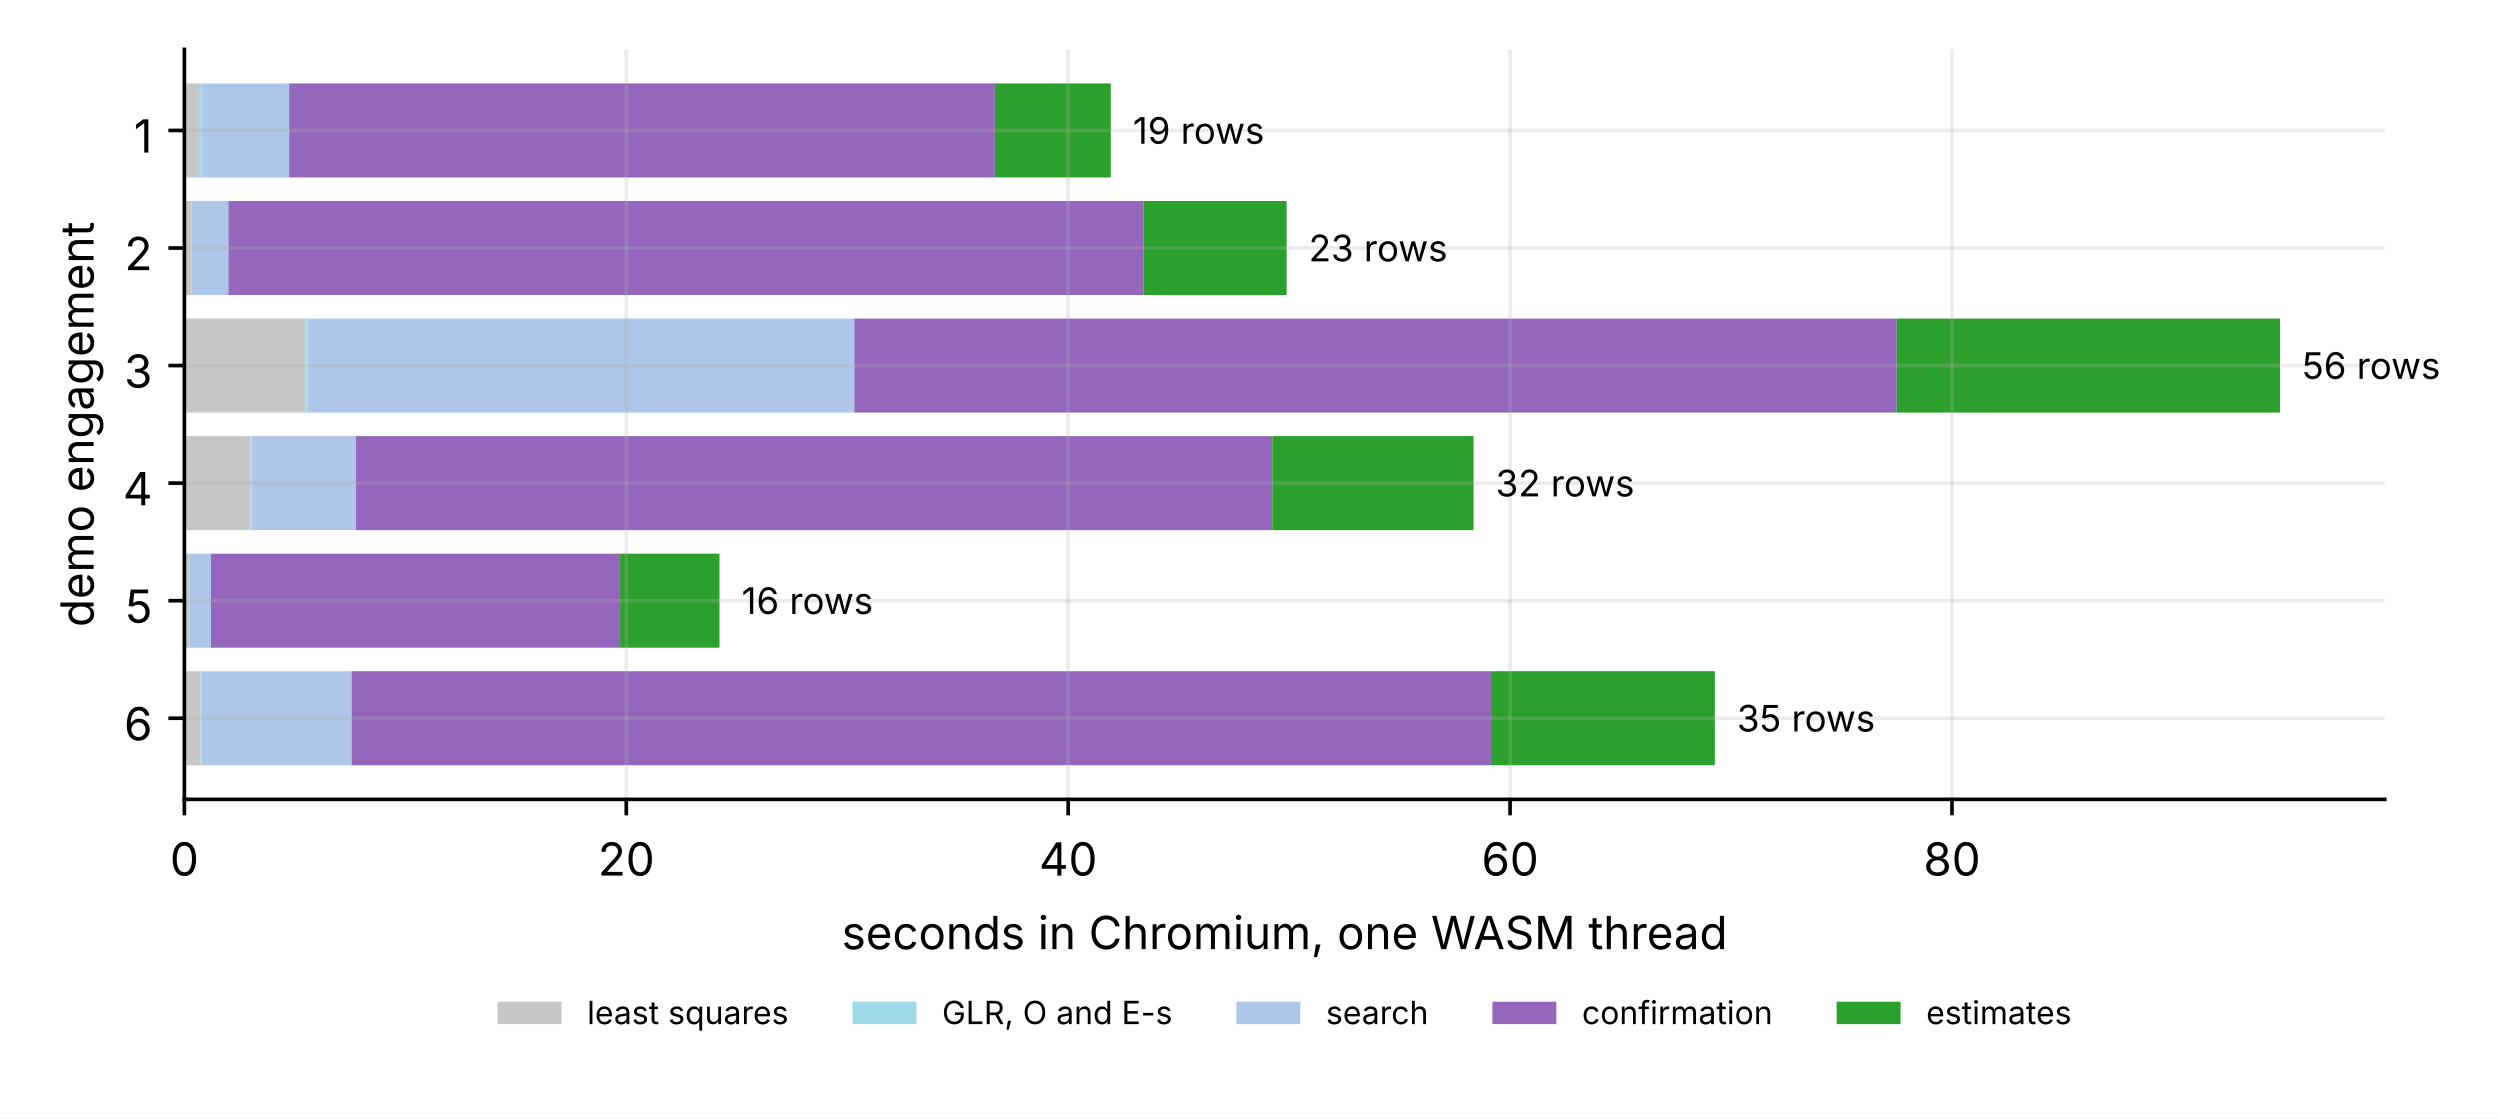
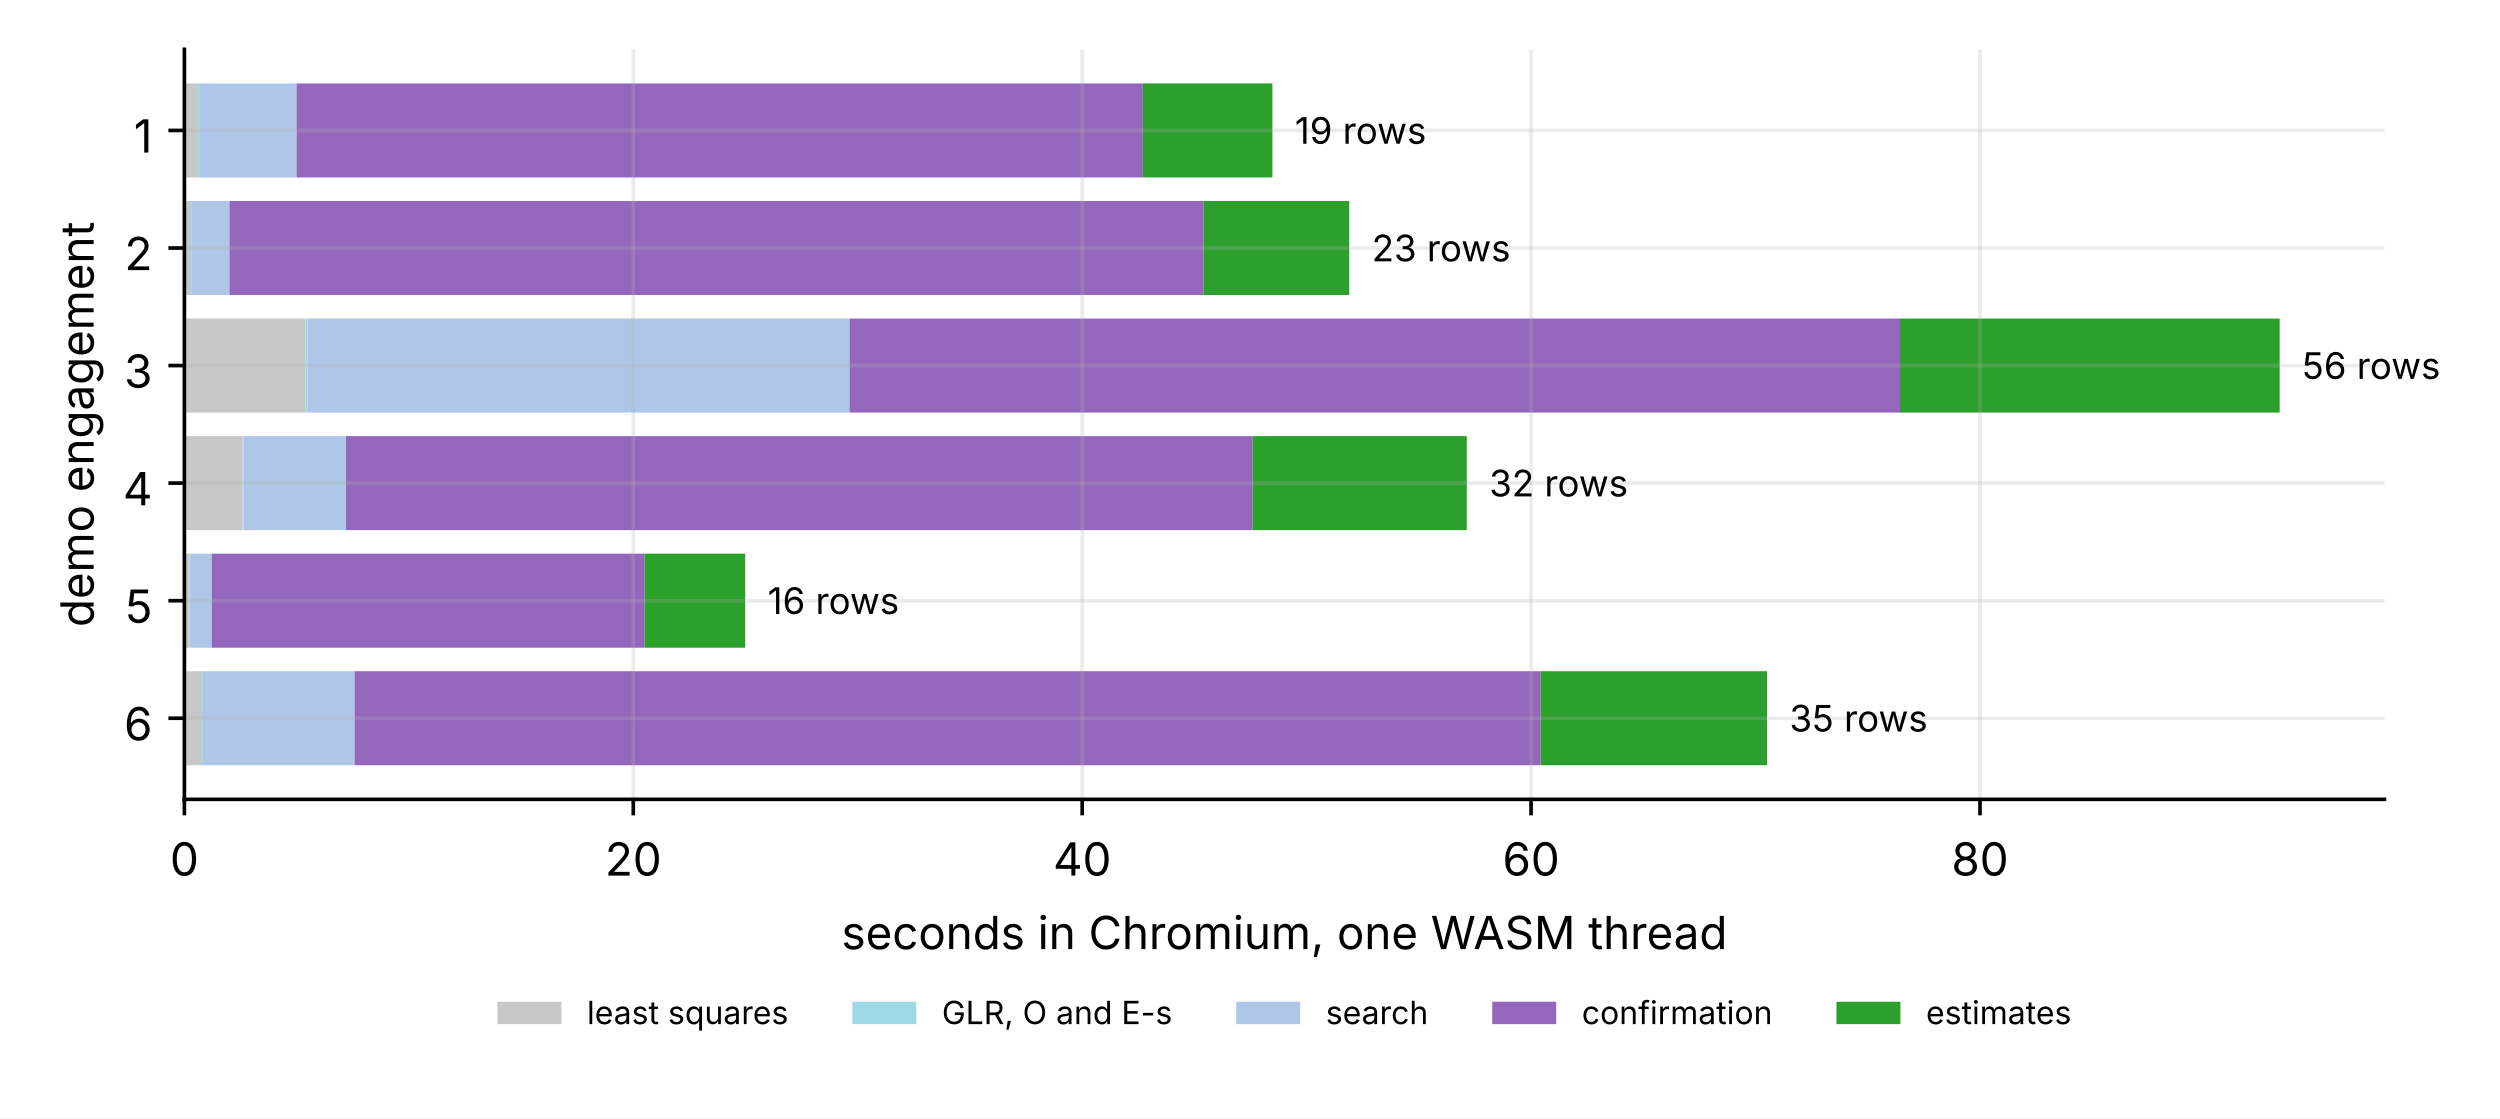
<svg xmlns="http://www.w3.org/2000/svg" xmlns:xlink="http://www.w3.org/1999/xlink" width="547.2pt" height="244.8pt" viewBox="0 0 547.2 244.8" version="1.1">
  <defs>
    <style type="text/css">*{stroke-linejoin: round; stroke-linecap: butt}</style>
  </defs>
  <g id="figure_1">
    <g id="patch_1">
      <path d="M 0 244.8  L 547.2 244.8  L 547.2 0  L 0 0  z " style="fill: #ffffff" />
    </g>
    <g id="axes_1">
      <g id="patch_2">
-         <path d="M 40.357 174.961  L 521.972 174.961  L 521.972 10.8  L 40.357 10.8  z " style="fill: #ffffff" />
+         <path d="M 40.357 174.961  L 521.904 174.961  L 521.904 10.8  L 40.357 10.8  z " style="fill: #ffffff" />
      </g>
      <g id="patch_3">
-         <path d="M 40.357 18.262  L 43.534 18.262  L 43.534 38.846  L 40.357 38.846  z " clip-path="url(#pa12b805b59)" style="fill: #c7c7c7" />
+         <path d="M 40.362 18.262  L 43.32 18.262  L 43.32 38.846  L 40.362 38.846  z " clip-path="url(#p770fdc0af4)" style="fill: #c7c7c7" />
      </g>
      <g id="patch_4">
-         <path d="M 43.534 18.262  L 44.086 18.262  L 44.086 38.846  L 43.534 38.846  z " clip-path="url(#pa12b805b59)" style="fill: #9edae5" />
+         <path d="M 43.32 18.262  L 43.776 18.262  L 43.776 38.846  L 43.32 38.846  z " clip-path="url(#p770fdc0af4)" style="fill: #9edae5" />
      </g>
      <g id="patch_5">
-         <path d="M 44.086 18.262  L 63.29 18.262  L 63.29 38.846  L 44.086 38.846  z " clip-path="url(#pa12b805b59)" style="fill: #aec7e8" />
+         <path d="M 43.776 18.262  L 64.911 18.262  L 64.911 38.846  L 43.776 38.846  z " clip-path="url(#p770fdc0af4)" style="fill: #aec7e8" />
      </g>
      <g id="patch_6">
-         <path d="M 63.29 18.262  L 217.752 18.262  L 217.752 38.846  L 63.29 38.846  z " clip-path="url(#pa12b805b59)" style="fill: #9467bd" />
+         <path d="M 64.911 18.262  L 250.149 18.262  L 250.149 38.846  L 64.911 38.846  z " clip-path="url(#p770fdc0af4)" style="fill: #9467bd" />
      </g>
      <g id="patch_7">
-         <path d="M 217.752 18.262  L 243.128 18.262  L 243.128 38.846  L 217.752 38.846  z " clip-path="url(#pa12b805b59)" style="fill: #2ca02c" />
+         <path d="M 250.149 18.262  L 278.506 18.262  L 278.506 38.846  L 250.149 38.846  z " clip-path="url(#p770fdc0af4)" style="fill: #2ca02c" />
      </g>
      <g id="patch_8">
-         <path d="M 40.357 43.992  L 41.784 43.992  L 41.784 64.577  L 40.357 64.577  z " clip-path="url(#pa12b805b59)" style="fill: #c7c7c7" />
+         <path d="M 40.357 43.992  L 41.806 43.992  L 41.806 64.577  L 40.357 64.577  z " clip-path="url(#p770fdc0af4)" style="fill: #c7c7c7" />
      </g>
      <g id="patch_9">
-         <path d="M 41.784 43.992  L 42.001 43.992  L 42.001 64.577  L 41.784 64.577  z " clip-path="url(#pa12b805b59)" style="fill: #9edae5" />
+         <path d="M 41.806 43.992  L 42.008 43.992  L 42.008 64.577  L 41.806 64.577  z " clip-path="url(#p770fdc0af4)" style="fill: #9edae5" />
      </g>
      <g id="patch_10">
-         <path d="M 42.001 43.992  L 50.01 43.992  L 50.01 64.577  L 42.001 64.577  z " clip-path="url(#pa12b805b59)" style="fill: #aec7e8" />
+         <path d="M 42.008 43.992  L 50.222 43.992  L 50.222 64.577  L 42.008 64.577  z " clip-path="url(#p770fdc0af4)" style="fill: #aec7e8" />
      </g>
      <g id="patch_11">
-         <path d="M 50.01 43.992  L 250.319 43.992  L 250.319 64.577  L 50.01 64.577  z " clip-path="url(#pa12b805b59)" style="fill: #9467bd" />
+         <path d="M 50.222 43.992  L 263.453 43.992  L 263.453 64.577  L 50.222 64.577  z " clip-path="url(#p770fdc0af4)" style="fill: #9467bd" />
      </g>
      <g id="patch_12">
-         <path d="M 250.319 43.992  L 281.614 43.992  L 281.614 64.577  L 250.319 64.577  z " clip-path="url(#pa12b805b59)" style="fill: #2ca02c" />
+         <path d="M 263.453 43.992  L 295.322 43.992  L 295.322 64.577  L 263.453 64.577  z " clip-path="url(#p770fdc0af4)" style="fill: #2ca02c" />
      </g>
      <g id="patch_13">
-         <path d="M 40.357 69.723  L 66.898 69.723  L 66.898 90.308  L 40.357 90.308  z " clip-path="url(#pa12b805b59)" style="fill: #c7c7c7" />
+         <path d="M 40.357 69.723  L 66.862 69.723  L 66.862 90.308  L 40.357 90.308  z " clip-path="url(#p770fdc0af4)" style="fill: #c7c7c7" />
      </g>
      <g id="patch_14">
-         <path d="M 66.898 69.723  L 67.299 69.723  L 67.299 90.308  L 66.898 90.308  z " clip-path="url(#pa12b805b59)" style="fill: #9edae5" />
+         <path d="M 66.862 69.723  L 67.27 69.723  L 67.27 90.308  L 66.862 90.308  z " clip-path="url(#p770fdc0af4)" style="fill: #9edae5" />
      </g>
      <g id="patch_15">
-         <path d="M 67.299 69.723  L 187.004 69.723  L 187.004 90.308  L 67.299 90.308  z " clip-path="url(#pa12b805b59)" style="fill: #aec7e8" />
+         <path d="M 67.27 69.723  L 185.953 69.723  L 185.953 90.308  L 67.27 90.308  z " clip-path="url(#p770fdc0af4)" style="fill: #aec7e8" />
      </g>
      <g id="patch_16">
-         <path d="M 187.004 69.723  L 415.126 69.723  L 415.126 90.308  L 187.004 90.308  z " clip-path="url(#pa12b805b59)" style="fill: #9467bd" />
+         <path d="M 185.953 69.723  L 415.873 69.723  L 415.873 90.308  L 185.953 90.308  z " clip-path="url(#p770fdc0af4)" style="fill: #9467bd" />
      </g>
      <g id="patch_17">
-         <path d="M 415.126 69.723  L 499.038 69.723  L 499.038 90.308  L 415.126 90.308  z " clip-path="url(#pa12b805b59)" style="fill: #2ca02c" />
+         <path d="M 415.873 69.723  L 498.973 69.723  L 498.973 90.308  L 415.873 90.308  z " clip-path="url(#p770fdc0af4)" style="fill: #2ca02c" />
      </g>
      <g id="patch_18">
-         <path d="M 40.357 95.454  L 54.817 95.454  L 54.817 116.038  L 40.357 116.038  z " clip-path="url(#pa12b805b59)" style="fill: #c7c7c7" />
+         <path d="M 40.357 95.454  L 53.086 95.454  L 53.086 116.038  L 40.357 116.038  z " clip-path="url(#p770fdc0af4)" style="fill: #c7c7c7" />
      </g>
      <g id="patch_19">
-         <path d="M 54.817 95.454  L 55.025 95.454  L 55.025 116.038  L 54.817 116.038  z " clip-path="url(#pa12b805b59)" style="fill: #9edae5" />
+         <path d="M 53.086 95.454  L 53.273 95.454  L 53.273 116.038  L 53.086 116.038  z " clip-path="url(#p770fdc0af4)" style="fill: #9edae5" />
      </g>
      <g id="patch_20">
-         <path d="M 55.025 95.454  L 77.891 95.454  L 77.891 116.038  L 55.025 116.038  z " clip-path="url(#pa12b805b59)" style="fill: #aec7e8" />
+         <path d="M 53.273 95.454  L 75.724 95.454  L 75.724 116.038  L 53.273 116.038  z " clip-path="url(#p770fdc0af4)" style="fill: #aec7e8" />
      </g>
      <g id="patch_21">
-         <path d="M 77.891 95.454  L 278.485 95.454  L 278.485 116.038  L 77.891 116.038  z " clip-path="url(#pa12b805b59)" style="fill: #9467bd" />
+         <path d="M 75.724 95.454  L 274.182 95.454  L 274.182 116.038  L 75.724 116.038  z " clip-path="url(#p770fdc0af4)" style="fill: #9467bd" />
      </g>
      <g id="patch_22">
-         <path d="M 278.485 95.454  L 322.533 95.454  L 322.533 116.038  L 278.485 116.038  z " clip-path="url(#pa12b805b59)" style="fill: #2ca02c" />
+         <path d="M 274.182 95.454  L 321.051 95.454  L 321.051 116.038  L 274.182 116.038  z " clip-path="url(#p770fdc0af4)" style="fill: #2ca02c" />
      </g>
      <g id="patch_23">
-         <path d="M 40.357 121.184  L 41.402 121.184  L 41.402 141.769  L 40.357 141.769  z " clip-path="url(#pa12b805b59)" style="fill: #c7c7c7" />
+         <path d="M 40.357 121.184  L 41.394 121.184  L 41.394 141.769  L 40.357 141.769  z " clip-path="url(#p770fdc0af4)" style="fill: #c7c7c7" />
      </g>
      <g id="patch_24">
-         <path d="M 41.402 121.184  L 41.576 121.184  L 41.576 141.769  L 41.402 141.769  z " clip-path="url(#pa12b805b59)" style="fill: #9edae5" />
+         <path d="M 41.394 121.184  L 41.536 121.184  L 41.536 141.769  L 41.394 141.769  z " clip-path="url(#p770fdc0af4)" style="fill: #9edae5" />
      </g>
      <g id="patch_25">
-         <path d="M 41.576 121.184  L 46.175 121.184  L 46.175 141.769  L 41.576 141.769  z " clip-path="url(#pa12b805b59)" style="fill: #aec7e8" />
+         <path d="M 41.536 121.184  L 46.341 121.184  L 46.341 141.769  L 41.536 141.769  z " clip-path="url(#p770fdc0af4)" style="fill: #aec7e8" />
      </g>
      <g id="patch_26">
-         <path d="M 46.175 121.184  L 135.721 121.184  L 135.721 141.769  L 46.175 141.769  z " clip-path="url(#pa12b805b59)" style="fill: #9467bd" />
+         <path d="M 46.341 121.184  L 141.065 121.184  L 141.065 141.769  L 46.341 141.769  z " clip-path="url(#p770fdc0af4)" style="fill: #9467bd" />
      </g>
      <g id="patch_27">
-         <path d="M 135.721 121.184  L 157.484 121.184  L 157.484 141.769  L 135.721 141.769  z " clip-path="url(#pa12b805b59)" style="fill: #2ca02c" />
+         <path d="M 141.065 121.184  L 163.119 121.184  L 163.119 141.769  L 141.065 141.769  z " clip-path="url(#p770fdc0af4)" style="fill: #2ca02c" />
      </g>
      <g id="patch_28">
-         <path d="M 40.357 146.915  L 43.931 146.915  L 43.931 167.499  L 40.357 167.499  z " clip-path="url(#pa12b805b59)" style="fill: #c7c7c7" />
+         <path d="M 40.357 146.915  L 43.998 146.915  L 43.998 167.499  L 40.357 167.499  z " clip-path="url(#p770fdc0af4)" style="fill: #c7c7c7" />
      </g>
      <g id="patch_29">
-         <path d="M 43.931 146.915  L 44.173 146.915  L 44.173 167.499  L 43.931 167.499  z " clip-path="url(#pa12b805b59)" style="fill: #9edae5" />
+         <path d="M 43.998 146.915  L 44.243 146.915  L 44.243 167.499  L 43.998 167.499  z " clip-path="url(#p770fdc0af4)" style="fill: #9edae5" />
      </g>
      <g id="patch_30">
-         <path d="M 44.173 146.915  L 76.957 146.915  L 76.957 167.499  L 44.173 167.499  z " clip-path="url(#pa12b805b59)" style="fill: #aec7e8" />
+         <path d="M 44.243 146.915  L 77.606 146.915  L 77.606 167.499  L 44.243 167.499  z " clip-path="url(#p770fdc0af4)" style="fill: #aec7e8" />
      </g>
      <g id="patch_31">
-         <path d="M 76.957 146.915  L 326.368 146.915  L 326.368 167.499  L 76.957 167.499  z " clip-path="url(#pa12b805b59)" style="fill: #9467bd" />
+         <path d="M 77.606 146.915  L 337.219 146.915  L 337.219 167.499  L 77.606 167.499  z " clip-path="url(#p770fdc0af4)" style="fill: #9467bd" />
      </g>
      <g id="patch_32">
-         <path d="M 326.368 146.915  L 375.348 146.915  L 375.348 167.499  L 326.368 167.499  z " clip-path="url(#pa12b805b59)" style="fill: #2ca02c" />
+         <path d="M 337.219 146.915  L 386.769 146.915  L 386.769 167.499  L 337.219 167.499  z " clip-path="url(#p770fdc0af4)" style="fill: #2ca02c" />
      </g>
      <g id="matplotlib.axis_1">
        <g id="xtick_1">
          <g id="line2d_1">
-             <path d="M 40.357 174.961  L 40.357 10.8  " clip-path="url(#pa12b805b59)" style="fill: none; stroke: #b0b0b0; stroke-opacity: 0.25; stroke-width: 0.8; stroke-linecap: square" />
+             <path d="M 40.357 174.961  L 40.357 10.8  " clip-path="url(#p770fdc0af4)" style="fill: none; stroke: #b0b0b0; stroke-opacity: 0.25; stroke-width: 0.8; stroke-linecap: square" />
          </g>
          <g id="line2d_2">
            <defs>
-               <path id="ma1eee64c77" d="M 0 0  L 0 3.5  " style="stroke: #000000; stroke-width: 0.8" />
+               <path id="m13317f3c53" d="M 0 0  L 0 3.5  " style="stroke: #000000; stroke-width: 0.8" />
            </defs>
            <g>
-               <use xlink:href="#ma1eee64c77" x="40.357" y="174.961" style="stroke: #000000; stroke-width: 0.8" />
+               <use xlink:href="#m13317f3c53" x="40.357" y="174.961" style="stroke: #000000; stroke-width: 0.8" />
            </g>
          </g>
          <g id="text_1">
            <text style="font-size: 10px; font-family: 'Inter', 'DejaVu Sans', 'Bitstream Vera Sans', 'Computer Modern Sans Serif', 'Lucida Grande', 'Verdana', 'Geneva', 'Lucid', 'Arial', 'Helvetica', 'Avant Garde', sans-serif; text-anchor: middle" x="40.357" y="191.649" transform="rotate(-0 40.35711 191.6487)">0</text>
          </g>
        </g>
        <g id="xtick_2">
          <g id="line2d_3">
-             <path d="M 137.08 174.961  L 137.08 10.8  " clip-path="url(#pa12b805b59)" style="fill: none; stroke: #b0b0b0; stroke-opacity: 0.25; stroke-width: 0.8; stroke-linecap: square" />
+             <path d="M 138.613 174.961  L 138.613 10.8  " clip-path="url(#p770fdc0af4)" style="fill: none; stroke: #b0b0b0; stroke-opacity: 0.25; stroke-width: 0.8; stroke-linecap: square" />
          </g>
          <g id="line2d_4">
            <g>
-               <use xlink:href="#ma1eee64c77" x="137.08" y="174.961" style="stroke: #000000; stroke-width: 0.8" />
+               <use xlink:href="#m13317f3c53" x="138.613" y="174.961" style="stroke: #000000; stroke-width: 0.8" />
            </g>
          </g>
          <g id="text_2">
-             <text style="font-size: 10px; font-family: 'Inter', 'DejaVu Sans', 'Bitstream Vera Sans', 'Computer Modern Sans Serif', 'Lucida Grande', 'Verdana', 'Geneva', 'Lucid', 'Arial', 'Helvetica', 'Avant Garde', sans-serif; text-anchor: middle" x="137.08" y="191.649" transform="rotate(-0 137.0804 191.6487)">20</text>
+             <text style="font-size: 10px; font-family: 'Inter', 'DejaVu Sans', 'Bitstream Vera Sans', 'Computer Modern Sans Serif', 'Lucida Grande', 'Verdana', 'Geneva', 'Lucid', 'Arial', 'Helvetica', 'Avant Garde', sans-serif; text-anchor: middle" x="138.613" y="191.649" transform="rotate(-0 138.6134 191.6487)">20</text>
          </g>
        </g>
        <g id="xtick_3">
          <g id="line2d_5">
-             <path d="M 233.804 174.961  L 233.804 10.8  " clip-path="url(#pa12b805b59)" style="fill: none; stroke: #b0b0b0; stroke-opacity: 0.25; stroke-width: 0.8; stroke-linecap: square" />
+             <path d="M 236.87 174.961  L 236.87 10.8  " clip-path="url(#p770fdc0af4)" style="fill: none; stroke: #b0b0b0; stroke-opacity: 0.25; stroke-width: 0.8; stroke-linecap: square" />
          </g>
          <g id="line2d_6">
            <g>
-               <use xlink:href="#ma1eee64c77" x="233.804" y="174.961" style="stroke: #000000; stroke-width: 0.8" />
+               <use xlink:href="#m13317f3c53" x="236.87" y="174.961" style="stroke: #000000; stroke-width: 0.8" />
            </g>
          </g>
          <g id="text_3">
-             <text style="font-size: 10px; font-family: 'Inter', 'DejaVu Sans', 'Bitstream Vera Sans', 'Computer Modern Sans Serif', 'Lucida Grande', 'Verdana', 'Geneva', 'Lucid', 'Arial', 'Helvetica', 'Avant Garde', sans-serif; text-anchor: middle" x="233.804" y="191.649" transform="rotate(-0 233.8036 191.6487)">40</text>
+             <text style="font-size: 10px; font-family: 'Inter', 'DejaVu Sans', 'Bitstream Vera Sans', 'Computer Modern Sans Serif', 'Lucida Grande', 'Verdana', 'Geneva', 'Lucid', 'Arial', 'Helvetica', 'Avant Garde', sans-serif; text-anchor: middle" x="236.87" y="191.649" transform="rotate(-0 236.8697 191.6487)">40</text>
          </g>
        </g>
        <g id="xtick_4">
          <g id="line2d_7">
-             <path d="M 330.527 174.961  L 330.527 10.8  " clip-path="url(#pa12b805b59)" style="fill: none; stroke: #b0b0b0; stroke-opacity: 0.25; stroke-width: 0.8; stroke-linecap: square" />
+             <path d="M 335.126 174.961  L 335.126 10.8  " clip-path="url(#p770fdc0af4)" style="fill: none; stroke: #b0b0b0; stroke-opacity: 0.25; stroke-width: 0.8; stroke-linecap: square" />
          </g>
          <g id="line2d_8">
            <g>
-               <use xlink:href="#ma1eee64c77" x="330.527" y="174.961" style="stroke: #000000; stroke-width: 0.8" />
+               <use xlink:href="#m13317f3c53" x="335.126" y="174.961" style="stroke: #000000; stroke-width: 0.8" />
            </g>
          </g>
          <g id="text_4">
-             <text style="font-size: 10px; font-family: 'Inter', 'DejaVu Sans', 'Bitstream Vera Sans', 'Computer Modern Sans Serif', 'Lucida Grande', 'Verdana', 'Geneva', 'Lucid', 'Arial', 'Helvetica', 'Avant Garde', sans-serif; text-anchor: middle" x="330.527" y="191.649" transform="rotate(-0 330.5268 191.6487)">60</text>
+             <text style="font-size: 10px; font-family: 'Inter', 'DejaVu Sans', 'Bitstream Vera Sans', 'Computer Modern Sans Serif', 'Lucida Grande', 'Verdana', 'Geneva', 'Lucid', 'Arial', 'Helvetica', 'Avant Garde', sans-serif; text-anchor: middle" x="335.126" y="191.649" transform="rotate(-0 335.1259 191.6487)">60</text>
          </g>
        </g>
        <g id="xtick_5">
          <g id="line2d_9">
-             <path d="M 427.25 174.961  L 427.25 10.8  " clip-path="url(#pa12b805b59)" style="fill: none; stroke: #b0b0b0; stroke-opacity: 0.25; stroke-width: 0.8; stroke-linecap: square" />
+             <path d="M 433.382 174.961  L 433.382 10.8  " clip-path="url(#p770fdc0af4)" style="fill: none; stroke: #b0b0b0; stroke-opacity: 0.25; stroke-width: 0.8; stroke-linecap: square" />
          </g>
          <g id="line2d_10">
            <g>
-               <use xlink:href="#ma1eee64c77" x="427.25" y="174.961" style="stroke: #000000; stroke-width: 0.8" />
+               <use xlink:href="#m13317f3c53" x="433.382" y="174.961" style="stroke: #000000; stroke-width: 0.8" />
            </g>
          </g>
          <g id="text_5">
-             <text style="font-size: 10px; font-family: 'Inter', 'DejaVu Sans', 'Bitstream Vera Sans', 'Computer Modern Sans Serif', 'Lucida Grande', 'Verdana', 'Geneva', 'Lucid', 'Arial', 'Helvetica', 'Avant Garde', sans-serif; text-anchor: middle" x="427.25" y="191.649" transform="rotate(-0 427.2501 191.6487)">80</text>
+             <text style="font-size: 10px; font-family: 'Inter', 'DejaVu Sans', 'Bitstream Vera Sans', 'Computer Modern Sans Serif', 'Lucida Grande', 'Verdana', 'Geneva', 'Lucid', 'Arial', 'Helvetica', 'Avant Garde', sans-serif; text-anchor: middle" x="433.382" y="191.649" transform="rotate(-0 433.3822 191.6487)">80</text>
          </g>
        </g>
        <g id="text_6">
-           <text style="font-size: 10px; font-family: 'Inter', 'DejaVu Sans', 'Bitstream Vera Sans', 'Computer Modern Sans Serif', 'Lucida Grande', 'Verdana', 'Geneva', 'Lucid', 'Arial', 'Helvetica', 'Avant Garde', sans-serif; text-anchor: middle" x="281.165" y="207.748" transform="rotate(-0 281.1646 207.7483)">seconds in Chromium, one WASM thread</text>
+           <text style="font-size: 10px; font-family: 'Inter', 'DejaVu Sans', 'Bitstream Vera Sans', 'Computer Modern Sans Serif', 'Lucida Grande', 'Verdana', 'Geneva', 'Lucid', 'Arial', 'Helvetica', 'Avant Garde', sans-serif; text-anchor: middle" x="281.131" y="207.748" transform="rotate(-0 281.1306 207.7483)">seconds in Chromium, one WASM thread</text>
        </g>
      </g>
      <g id="matplotlib.axis_2">
        <g id="ytick_1">
          <g id="line2d_11">
-             <path d="M 40.357 28.554  L 521.972 28.554  " clip-path="url(#pa12b805b59)" style="fill: none; stroke: #b0b0b0; stroke-opacity: 0.25; stroke-width: 0.8; stroke-linecap: square" />
+             <path d="M 40.357 28.554  L 521.904 28.554  " clip-path="url(#p770fdc0af4)" style="fill: none; stroke: #b0b0b0; stroke-opacity: 0.25; stroke-width: 0.8; stroke-linecap: square" />
          </g>
          <g id="line2d_12">
            <defs>
-               <path id="m1950a392e6" d="M 0 0  L -3.5 0  " style="stroke: #000000; stroke-width: 0.8" />
+               <path id="m66da9b8a9a" d="M 0 0  L -3.5 0  " style="stroke: #000000; stroke-width: 0.8" />
            </defs>
            <g>
-               <use xlink:href="#m1950a392e6" x="40.357" y="28.554" style="stroke: #000000; stroke-width: 0.8" />
+               <use xlink:href="#m66da9b8a9a" x="40.357" y="28.554" style="stroke: #000000; stroke-width: 0.8" />
            </g>
          </g>
          <g id="text_7">
            <text style="font-size: 10px; font-family: 'Inter', 'DejaVu Sans', 'Bitstream Vera Sans', 'Computer Modern Sans Serif', 'Lucida Grande', 'Verdana', 'Geneva', 'Lucid', 'Arial', 'Helvetica', 'Avant Garde', sans-serif; text-anchor: end" x="33.357" y="33.398" transform="rotate(-0 33.35711 33.39786)">1</text>
          </g>
        </g>
        <g id="ytick_2">
          <g id="line2d_13">
-             <path d="M 40.357 54.285  L 521.972 54.285  " clip-path="url(#pa12b805b59)" style="fill: none; stroke: #b0b0b0; stroke-opacity: 0.25; stroke-width: 0.8; stroke-linecap: square" />
+             <path d="M 40.357 54.285  L 521.904 54.285  " clip-path="url(#p770fdc0af4)" style="fill: none; stroke: #b0b0b0; stroke-opacity: 0.25; stroke-width: 0.8; stroke-linecap: square" />
          </g>
          <g id="line2d_14">
            <g>
-               <use xlink:href="#m1950a392e6" x="40.357" y="54.285" style="stroke: #000000; stroke-width: 0.8" />
+               <use xlink:href="#m66da9b8a9a" x="40.357" y="54.285" style="stroke: #000000; stroke-width: 0.8" />
            </g>
          </g>
          <g id="text_8">
            <text style="font-size: 10px; font-family: 'Inter', 'DejaVu Sans', 'Bitstream Vera Sans', 'Computer Modern Sans Serif', 'Lucida Grande', 'Verdana', 'Geneva', 'Lucid', 'Arial', 'Helvetica', 'Avant Garde', sans-serif; text-anchor: end" x="33.357" y="59.128" transform="rotate(-0 33.35711 59.12844)">2</text>
          </g>
        </g>
        <g id="ytick_3">
          <g id="line2d_15">
-             <path d="M 40.357 80.015  L 521.972 80.015  " clip-path="url(#pa12b805b59)" style="fill: none; stroke: #b0b0b0; stroke-opacity: 0.25; stroke-width: 0.8; stroke-linecap: square" />
+             <path d="M 40.357 80.015  L 521.904 80.015  " clip-path="url(#p770fdc0af4)" style="fill: none; stroke: #b0b0b0; stroke-opacity: 0.25; stroke-width: 0.8; stroke-linecap: square" />
          </g>
          <g id="line2d_16">
            <g>
-               <use xlink:href="#m1950a392e6" x="40.357" y="80.015" style="stroke: #000000; stroke-width: 0.8" />
+               <use xlink:href="#m66da9b8a9a" x="40.357" y="80.015" style="stroke: #000000; stroke-width: 0.8" />
            </g>
          </g>
          <g id="text_9">
            <text style="font-size: 10px; font-family: 'Inter', 'DejaVu Sans', 'Bitstream Vera Sans', 'Computer Modern Sans Serif', 'Lucida Grande', 'Verdana', 'Geneva', 'Lucid', 'Arial', 'Helvetica', 'Avant Garde', sans-serif; text-anchor: end" x="33.357" y="84.859" transform="rotate(-0 33.35711 84.85903)">3</text>
          </g>
        </g>
        <g id="ytick_4">
          <g id="line2d_17">
-             <path d="M 40.357 105.746  L 521.972 105.746  " clip-path="url(#pa12b805b59)" style="fill: none; stroke: #b0b0b0; stroke-opacity: 0.25; stroke-width: 0.8; stroke-linecap: square" />
+             <path d="M 40.357 105.746  L 521.904 105.746  " clip-path="url(#p770fdc0af4)" style="fill: none; stroke: #b0b0b0; stroke-opacity: 0.25; stroke-width: 0.8; stroke-linecap: square" />
          </g>
          <g id="line2d_18">
            <g>
-               <use xlink:href="#m1950a392e6" x="40.357" y="105.746" style="stroke: #000000; stroke-width: 0.8" />
+               <use xlink:href="#m66da9b8a9a" x="40.357" y="105.746" style="stroke: #000000; stroke-width: 0.8" />
            </g>
          </g>
          <g id="text_10">
            <text style="font-size: 10px; font-family: 'Inter', 'DejaVu Sans', 'Bitstream Vera Sans', 'Computer Modern Sans Serif', 'Lucida Grande', 'Verdana', 'Geneva', 'Lucid', 'Arial', 'Helvetica', 'Avant Garde', sans-serif; text-anchor: end" x="33.357" y="110.59" transform="rotate(-0 33.35711 110.5896)">4</text>
          </g>
        </g>
        <g id="ytick_5">
          <g id="line2d_19">
-             <path d="M 40.357 131.476  L 521.972 131.476  " clip-path="url(#pa12b805b59)" style="fill: none; stroke: #b0b0b0; stroke-opacity: 0.25; stroke-width: 0.8; stroke-linecap: square" />
+             <path d="M 40.357 131.476  L 521.904 131.476  " clip-path="url(#p770fdc0af4)" style="fill: none; stroke: #b0b0b0; stroke-opacity: 0.25; stroke-width: 0.8; stroke-linecap: square" />
          </g>
          <g id="line2d_20">
            <g>
-               <use xlink:href="#m1950a392e6" x="40.357" y="131.476" style="stroke: #000000; stroke-width: 0.8" />
+               <use xlink:href="#m66da9b8a9a" x="40.357" y="131.476" style="stroke: #000000; stroke-width: 0.8" />
            </g>
          </g>
          <g id="text_11">
            <text style="font-size: 10px; font-family: 'Inter', 'DejaVu Sans', 'Bitstream Vera Sans', 'Computer Modern Sans Serif', 'Lucida Grande', 'Verdana', 'Geneva', 'Lucid', 'Arial', 'Helvetica', 'Avant Garde', sans-serif; text-anchor: end" x="33.357" y="136.32" transform="rotate(-0 33.35711 136.3202)">5</text>
          </g>
        </g>
        <g id="ytick_6">
          <g id="line2d_21">
-             <path d="M 40.357 157.207  L 521.972 157.207  " clip-path="url(#pa12b805b59)" style="fill: none; stroke: #b0b0b0; stroke-opacity: 0.25; stroke-width: 0.8; stroke-linecap: square" />
+             <path d="M 40.357 157.207  L 521.904 157.207  " clip-path="url(#p770fdc0af4)" style="fill: none; stroke: #b0b0b0; stroke-opacity: 0.25; stroke-width: 0.8; stroke-linecap: square" />
          </g>
          <g id="line2d_22">
            <g>
-               <use xlink:href="#m1950a392e6" x="40.357" y="157.207" style="stroke: #000000; stroke-width: 0.8" />
+               <use xlink:href="#m66da9b8a9a" x="40.357" y="157.207" style="stroke: #000000; stroke-width: 0.8" />
            </g>
          </g>
          <g id="text_12">
            <text style="font-size: 10px; font-family: 'Inter', 'DejaVu Sans', 'Bitstream Vera Sans', 'Computer Modern Sans Serif', 'Lucida Grande', 'Verdana', 'Geneva', 'Lucid', 'Arial', 'Helvetica', 'Avant Garde', sans-serif; text-anchor: end" x="33.357" y="162.051" transform="rotate(-0 33.35711 162.0508)">6</text>
          </g>
        </g>
        <g id="text_13">
          <text style="font-size: 10px; font-family: 'Inter', 'DejaVu Sans', 'Bitstream Vera Sans', 'Computer Modern Sans Serif', 'Lucida Grande', 'Verdana', 'Geneva', 'Lucid', 'Arial', 'Helvetica', 'Avant Garde', sans-serif; text-anchor: middle" x="20.486" y="92.881" transform="rotate(-90 20.48562 92.88058)">demo engagement</text>
        </g>
      </g>
      <g id="patch_33">
        <path d="M 40.357 174.961  L 40.357 10.8  " style="fill: none; stroke: #000000; stroke-width: 0.8; stroke-linejoin: miter; stroke-linecap: square" />
      </g>
      <g id="patch_34">
-         <path d="M 40.357 174.961  L 521.972 174.961  " style="fill: none; stroke: #000000; stroke-width: 0.8; stroke-linejoin: miter; stroke-linecap: square" />
+         <path d="M 40.357 174.961  L 521.904 174.961  " style="fill: none; stroke: #000000; stroke-width: 0.8; stroke-linejoin: miter; stroke-linecap: square" />
      </g>
      <g id="text_14">
-         <text style="font-size: 8px; font-family: 'Inter', 'DejaVu Sans', 'Bitstream Vera Sans', 'Computer Modern Sans Serif', 'Lucida Grande', 'Verdana', 'Geneva', 'Lucid', 'Arial', 'Helvetica', 'Avant Garde', sans-serif; text-anchor: start" x="247.964" y="31.464" transform="rotate(-0 247.9639 31.46426)">19 rows</text>
+         <text style="font-size: 8px; font-family: 'Inter', 'DejaVu Sans', 'Bitstream Vera Sans', 'Computer Modern Sans Serif', 'Lucida Grande', 'Verdana', 'Geneva', 'Lucid', 'Arial', 'Helvetica', 'Avant Garde', sans-serif; text-anchor: start" x="283.419" y="31.464" transform="rotate(-0 283.4186 31.46426)">19 rows</text>
      </g>
      <g id="text_15">
-         <text style="font-size: 8px; font-family: 'Inter', 'DejaVu Sans', 'Bitstream Vera Sans', 'Computer Modern Sans Serif', 'Lucida Grande', 'Verdana', 'Geneva', 'Lucid', 'Arial', 'Helvetica', 'Avant Garde', sans-serif; text-anchor: start" x="286.45" y="57.195" transform="rotate(-0 286.4501 57.19485)">23 rows</text>
+         <text style="font-size: 8px; font-family: 'Inter', 'DejaVu Sans', 'Bitstream Vera Sans', 'Computer Modern Sans Serif', 'Lucida Grande', 'Verdana', 'Geneva', 'Lucid', 'Arial', 'Helvetica', 'Avant Garde', sans-serif; text-anchor: start" x="300.235" y="57.195" transform="rotate(-0 300.2351 57.19485)">23 rows</text>
      </g>
      <g id="text_16">
-         <text style="font-size: 8px; font-family: 'Inter', 'DejaVu Sans', 'Bitstream Vera Sans', 'Computer Modern Sans Serif', 'Lucida Grande', 'Verdana', 'Geneva', 'Lucid', 'Arial', 'Helvetica', 'Avant Garde', sans-serif; text-anchor: start" x="503.874" y="82.925" transform="rotate(-0 503.8742 82.92544)">56 rows</text>
+         <text style="font-size: 8px; font-family: 'Inter', 'DejaVu Sans', 'Bitstream Vera Sans', 'Computer Modern Sans Serif', 'Lucida Grande', 'Verdana', 'Geneva', 'Lucid', 'Arial', 'Helvetica', 'Avant Garde', sans-serif; text-anchor: start" x="503.886" y="82.925" transform="rotate(-0 503.886 82.92544)">56 rows</text>
      </g>
      <g id="text_17">
-         <text style="font-size: 8px; font-family: 'Inter', 'DejaVu Sans', 'Bitstream Vera Sans', 'Computer Modern Sans Serif', 'Lucida Grande', 'Verdana', 'Geneva', 'Lucid', 'Arial', 'Helvetica', 'Avant Garde', sans-serif; text-anchor: start" x="327.369" y="108.656" transform="rotate(-0 327.3688 108.656)">32 rows</text>
+         <text style="font-size: 8px; font-family: 'Inter', 'DejaVu Sans', 'Bitstream Vera Sans', 'Computer Modern Sans Serif', 'Lucida Grande', 'Verdana', 'Geneva', 'Lucid', 'Arial', 'Helvetica', 'Avant Garde', sans-serif; text-anchor: start" x="325.964" y="108.656" transform="rotate(-0 325.9635 108.656)">32 rows</text>
      </g>
      <g id="text_18">
-         <text style="font-size: 8px; font-family: 'Inter', 'DejaVu Sans', 'Bitstream Vera Sans', 'Computer Modern Sans Serif', 'Lucida Grande', 'Verdana', 'Geneva', 'Lucid', 'Arial', 'Helvetica', 'Avant Garde', sans-serif; text-anchor: start" x="162.32" y="134.387" transform="rotate(-0 162.3203 134.3866)">16 rows</text>
+         <text style="font-size: 8px; font-family: 'Inter', 'DejaVu Sans', 'Bitstream Vera Sans', 'Computer Modern Sans Serif', 'Lucida Grande', 'Verdana', 'Geneva', 'Lucid', 'Arial', 'Helvetica', 'Avant Garde', sans-serif; text-anchor: start" x="168.031" y="134.387" transform="rotate(-0 168.0313 134.3866)">16 rows</text>
      </g>
      <g id="text_19">
-         <text style="font-size: 8px; font-family: 'Inter', 'DejaVu Sans', 'Bitstream Vera Sans', 'Computer Modern Sans Serif', 'Lucida Grande', 'Verdana', 'Geneva', 'Lucid', 'Arial', 'Helvetica', 'Avant Garde', sans-serif; text-anchor: start" x="380.185" y="160.117" transform="rotate(-0 380.1845 160.1172)">35 rows</text>
+         <text style="font-size: 8px; font-family: 'Inter', 'DejaVu Sans', 'Bitstream Vera Sans', 'Computer Modern Sans Serif', 'Lucida Grande', 'Verdana', 'Geneva', 'Lucid', 'Arial', 'Helvetica', 'Avant Garde', sans-serif; text-anchor: start" x="391.682" y="160.117" transform="rotate(-0 391.6823 160.1172)">35 rows</text>
      </g>
      <g id="legend_1">
        <g id="patch_35">
-           <path d="M 108.91 224.158  L 122.91 224.158  L 122.91 219.258  L 108.91 219.258  z " style="fill: #c7c7c7" />
+           <path d="M 108.876 224.158  L 122.876 224.158  L 122.876 219.258  L 108.876 219.258  z " style="fill: #c7c7c7" />
        </g>
        <g id="text_20">
-           <text style="font-size: 7px; font-family: 'Inter', 'DejaVu Sans', 'Bitstream Vera Sans', 'Computer Modern Sans Serif', 'Lucida Grande', 'Verdana', 'Geneva', 'Lucid', 'Arial', 'Helvetica', 'Avant Garde', sans-serif; text-anchor: start" x="128.51" y="224.158" transform="rotate(-0 128.5099 224.1579)">least squares</text>
+           <text style="font-size: 7px; font-family: 'Inter', 'DejaVu Sans', 'Bitstream Vera Sans', 'Computer Modern Sans Serif', 'Lucida Grande', 'Verdana', 'Geneva', 'Lucid', 'Arial', 'Helvetica', 'Avant Garde', sans-serif; text-anchor: start" x="128.476" y="224.158" transform="rotate(-0 128.4759 224.1579)">least squares</text>
        </g>
        <g id="patch_36">
-           <path d="M 186.585 224.158  L 200.585 224.158  L 200.585 219.258  L 186.585 219.258  z " style="fill: #9edae5" />
+           <path d="M 186.551 224.158  L 200.551 224.158  L 200.551 219.258  L 186.551 219.258  z " style="fill: #9edae5" />
        </g>
        <g id="text_21">
-           <text style="font-size: 7px; font-family: 'Inter', 'DejaVu Sans', 'Bitstream Vera Sans', 'Computer Modern Sans Serif', 'Lucida Grande', 'Verdana', 'Geneva', 'Lucid', 'Arial', 'Helvetica', 'Avant Garde', sans-serif; text-anchor: start" x="206.185" y="224.158" transform="rotate(-0 206.1848 224.1579)">GLR, O and E-s</text>
+           <text style="font-size: 7px; font-family: 'Inter', 'DejaVu Sans', 'Bitstream Vera Sans', 'Computer Modern Sans Serif', 'Lucida Grande', 'Verdana', 'Geneva', 'Lucid', 'Arial', 'Helvetica', 'Avant Garde', sans-serif; text-anchor: start" x="206.151" y="224.158" transform="rotate(-0 206.1507 224.1579)">GLR, O and E-s</text>
        </g>
        <g id="patch_37">
-           <path d="M 270.622 224.158  L 284.622 224.158  L 284.622 219.258  L 270.622 219.258  z " style="fill: #aec7e8" />
+           <path d="M 270.588 224.158  L 284.588 224.158  L 284.588 219.258  L 270.588 219.258  z " style="fill: #aec7e8" />
        </g>
        <g id="text_22">
-           <text style="font-size: 7px; font-family: 'Inter', 'DejaVu Sans', 'Bitstream Vera Sans', 'Computer Modern Sans Serif', 'Lucida Grande', 'Verdana', 'Geneva', 'Lucid', 'Arial', 'Helvetica', 'Avant Garde', sans-serif; text-anchor: start" x="290.222" y="224.158" transform="rotate(-0 290.222 224.1579)">search</text>
+           <text style="font-size: 7px; font-family: 'Inter', 'DejaVu Sans', 'Bitstream Vera Sans', 'Computer Modern Sans Serif', 'Lucida Grande', 'Verdana', 'Geneva', 'Lucid', 'Arial', 'Helvetica', 'Avant Garde', sans-serif; text-anchor: start" x="290.188" y="224.158" transform="rotate(-0 290.1879 224.1579)">search</text>
        </g>
        <g id="patch_38">
-           <path d="M 326.654 224.158  L 340.654 224.158  L 340.654 219.258  L 326.654 219.258  z " style="fill: #9467bd" />
+           <path d="M 326.62 224.158  L 340.62 224.158  L 340.62 219.258  L 326.62 219.258  z " style="fill: #9467bd" />
        </g>
        <g id="text_23">
-           <text style="font-size: 7px; font-family: 'Inter', 'DejaVu Sans', 'Bitstream Vera Sans', 'Computer Modern Sans Serif', 'Lucida Grande', 'Verdana', 'Geneva', 'Lucid', 'Arial', 'Helvetica', 'Avant Garde', sans-serif; text-anchor: start" x="346.254" y="224.158" transform="rotate(-0 346.2537 224.1579)">confirmation</text>
+           <text style="font-size: 7px; font-family: 'Inter', 'DejaVu Sans', 'Bitstream Vera Sans', 'Computer Modern Sans Serif', 'Lucida Grande', 'Verdana', 'Geneva', 'Lucid', 'Arial', 'Helvetica', 'Avant Garde', sans-serif; text-anchor: start" x="346.22" y="224.158" transform="rotate(-0 346.2196 224.1579)">confirmation</text>
        </g>
        <g id="patch_39">
-           <path d="M 401.998 224.158  L 415.998 224.158  L 415.998 219.258  L 401.998 219.258  z " style="fill: #2ca02c" />
+           <path d="M 401.964 224.158  L 415.964 224.158  L 415.964 219.258  L 401.964 219.258  z " style="fill: #2ca02c" />
        </g>
        <g id="text_24">
-           <text style="font-size: 7px; font-family: 'Inter', 'DejaVu Sans', 'Bitstream Vera Sans', 'Computer Modern Sans Serif', 'Lucida Grande', 'Verdana', 'Geneva', 'Lucid', 'Arial', 'Helvetica', 'Avant Garde', sans-serif; text-anchor: start" x="421.598" y="224.158" transform="rotate(-0 421.5977 224.1579)">estimates</text>
+           <text style="font-size: 7px; font-family: 'Inter', 'DejaVu Sans', 'Bitstream Vera Sans', 'Computer Modern Sans Serif', 'Lucida Grande', 'Verdana', 'Geneva', 'Lucid', 'Arial', 'Helvetica', 'Avant Garde', sans-serif; text-anchor: start" x="421.564" y="224.158" transform="rotate(-0 421.5637 224.1579)">estimates</text>
        </g>
      </g>
    </g>
  </g>
  <defs>
-     <clipPath id="pa12b805b59">
-       <rect x="40.357" y="10.8" width="481.615" height="164.161" />
+     <clipPath id="p770fdc0af4">
+       <rect x="40.357" y="10.8" width="481.547" height="164.161" />
    </clipPath>
  </defs>
</svg>
